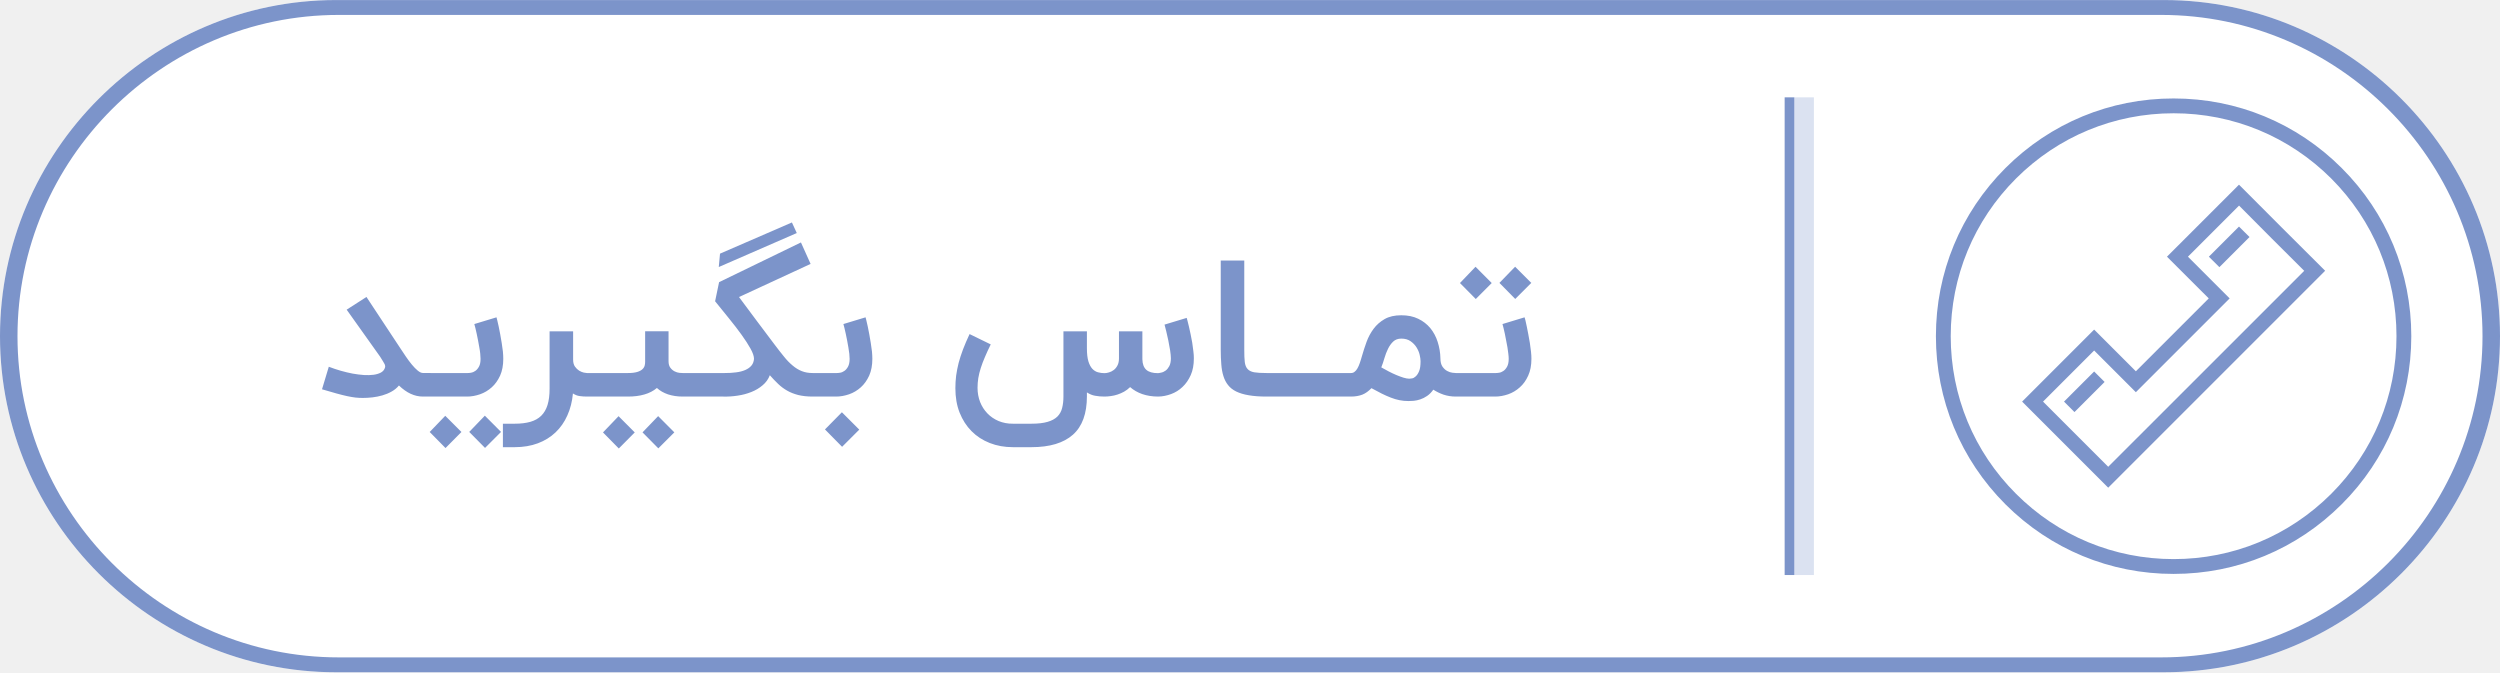
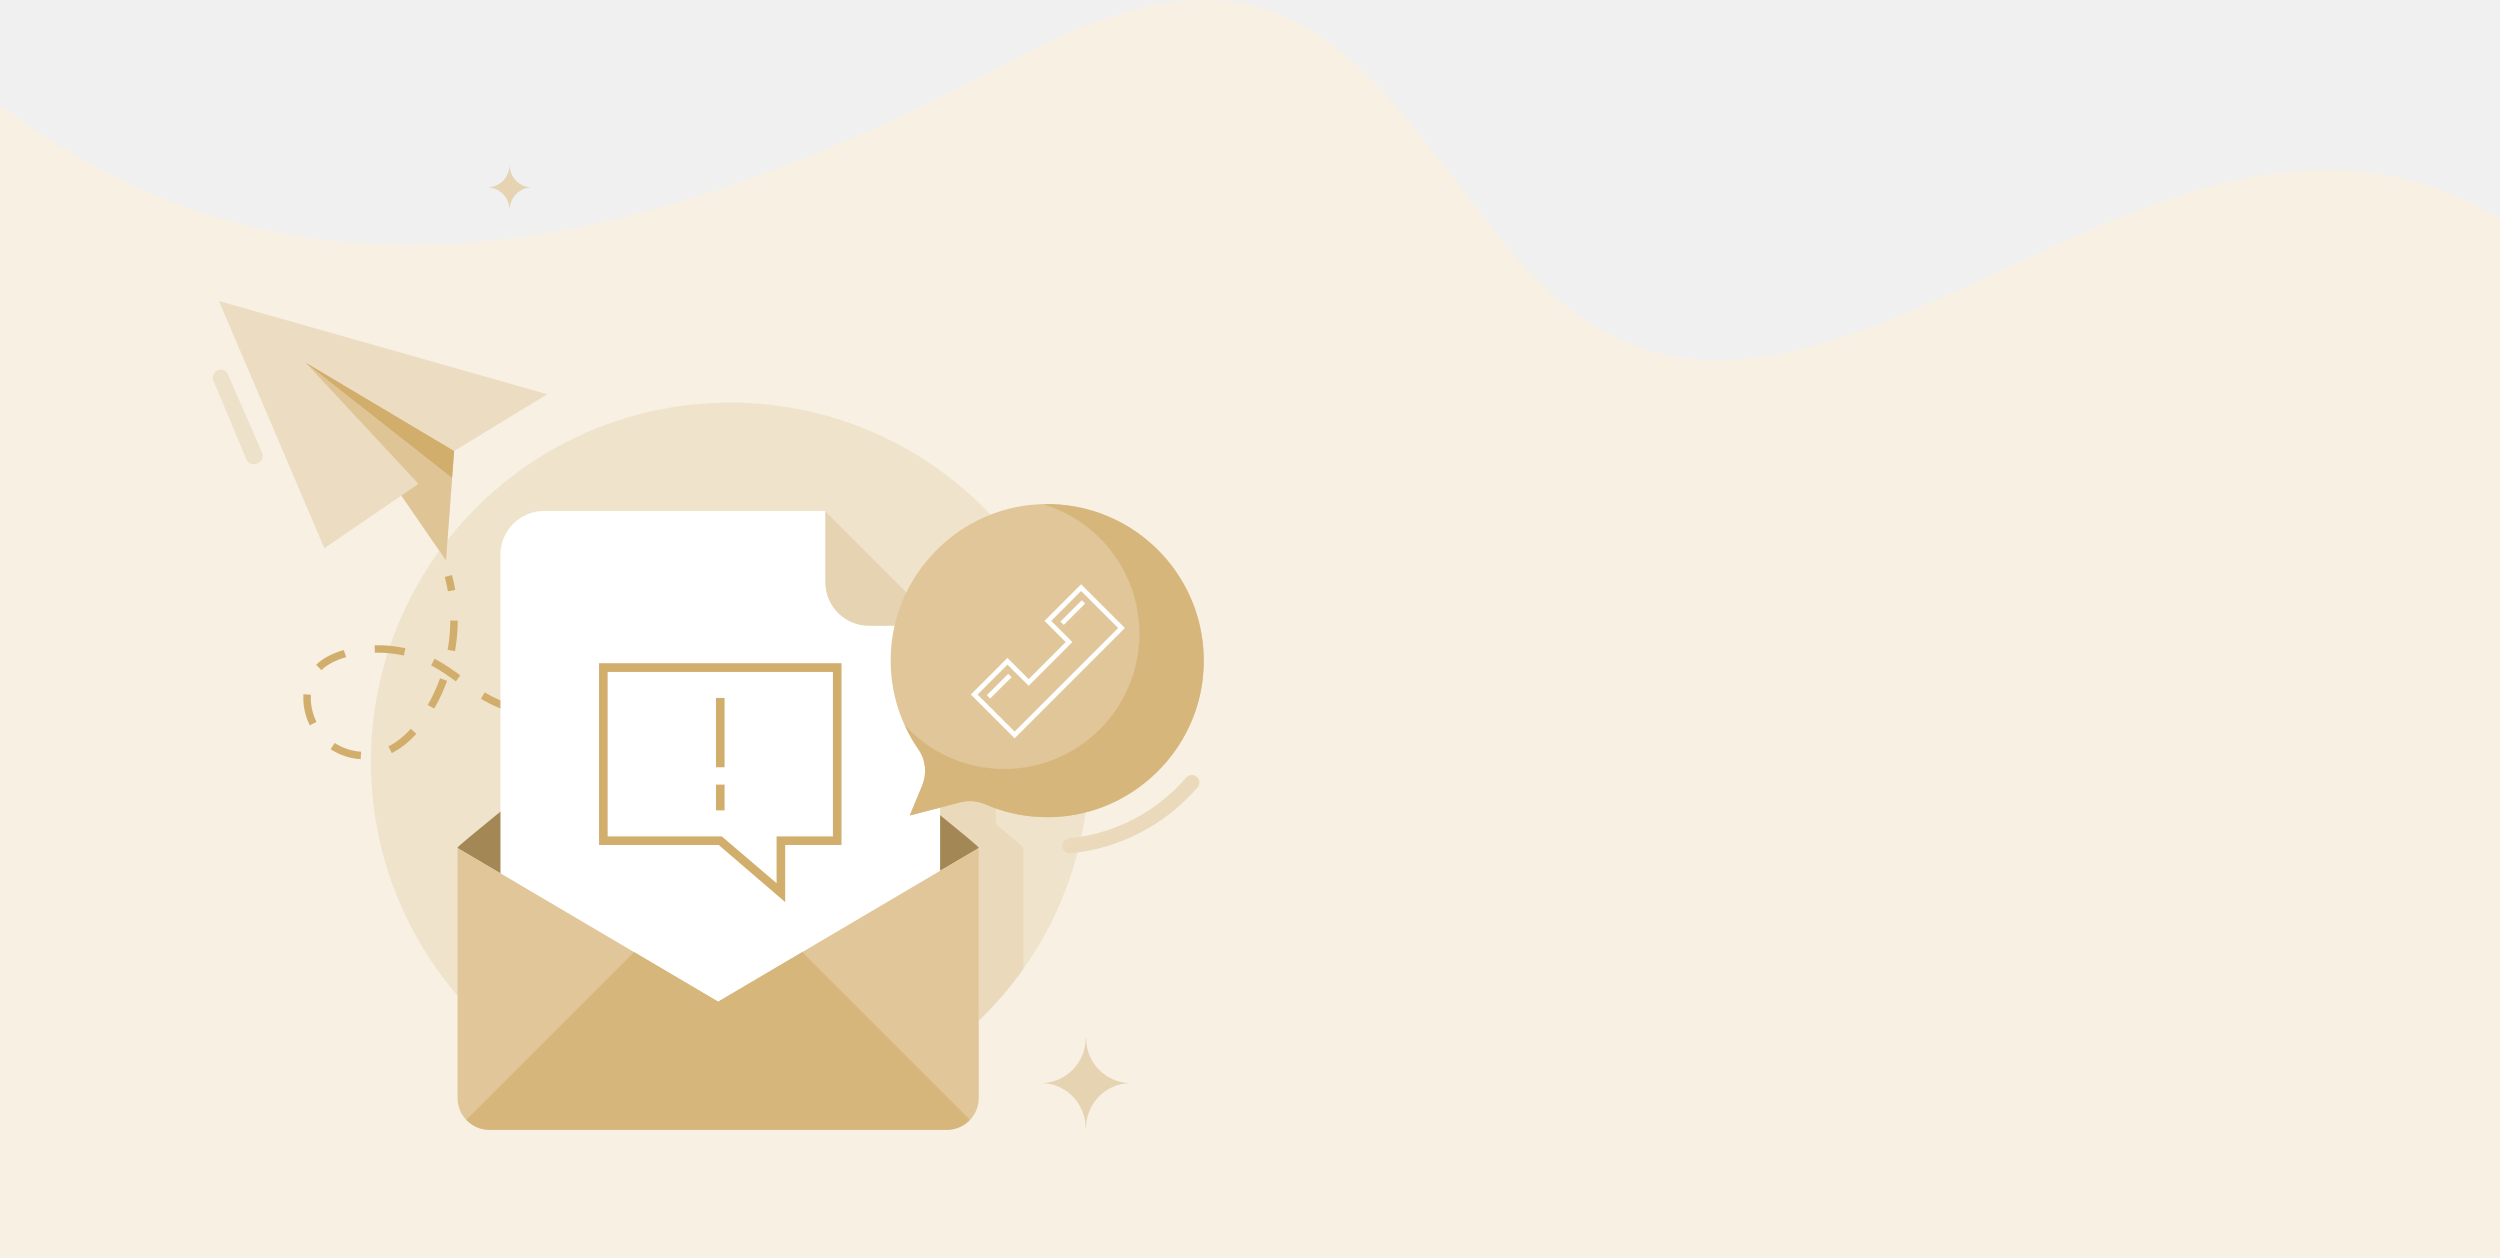
- <svg xmlns="http://www.w3.org/2000/svg" xml:space="preserve" width="4.016in" height="1.08in" version="1.1" style="shape-rendering:geometricPrecision; text-rendering:geometricPrecision; image-rendering:optimizeQuality; fill-rule:evenodd; clip-rule:evenodd" viewBox="0 0 40162 10799">
+ <svg xmlns="http://www.w3.org/2000/svg" xml:space="preserve" width="27.165in" height="13.661in" version="1.1" style="shape-rendering:geometricPrecision; text-rendering:geometricPrecision; image-rendering:optimizeQuality; fill-rule:evenodd; clip-rule:evenodd" viewBox="0 0 271654 136614">
  <defs>
    <style type="text/css">
   
-     .fil1 {fill:#7C94CA}
-     .fil2 {fill:#DBE2F1}
-     .fil0 {fill:white}
-     .fil3 {fill:#7C94CA;fill-rule:nonzero}
+     .fil6 {fill:#43BEB2}
+     .fil7 {fill:#A38755}
+     .fil5 {fill:#D2AE6D}
+     .fil11 {fill:#D7B67C}
+     .fil4 {fill:#DFC596}
+     .fil10 {fill:#E0C698}
+     .fil9 {fill:#E5D3B2}
+     .fil2 {fill:#EAD9BA}
+     .fil3 {fill:#ECDDC2}
+     .fil12 {fill:#EEE1C9}
+     .fil1 {fill:#EFE3CC}
+     .fil0 {fill:#F7F0E3}
+     .fil8 {fill:white}
   
  </style>
  </defs>
  <g id="Layer_x0020_1">
-     <g id="_1909849157136">
-       <path class="fil0" d="M5400 0l29362 0c2971,0 5400,2430 5400,5399l0 1c0,2970 -2429,5399 -5400,5399l-29362 0c-2970,0 -5400,-2429 -5400,-5399l0 -1c0,-2969 2430,-5399 5400,-5399z" />
-       <path class="fil1" d="M5400 0l29362 0c2971,0 5400,2430 5400,5399l0 1c0,2970 -2429,5399 -5400,5399l-29362 0c-2970,0 -5400,-2429 -5400,-5399l0 -1c0,-2969 2430,-5399 5400,-5399zm42 239l29278 0c2839,0 5161,2322 5161,5161l0 0c0,2838 -2322,5160 -5161,5160l-29278 0c-2838,0 -5161,-2322 -5161,-5160l0 0c0,-2839 2323,-5161 5161,-5161z" />
-       <rect class="fil2" x="28827" y="1563" width="313" height="7674" />
-       <rect class="fil1" x="28670" y="1563" width="156" height="7674" />
-       <path class="fil1" d="M31100 5400c0,-1021 396,-1980 1118,-2702 722,-721 1680,-1118 2701,-1117 1020,0 1978,396 2700,1118 722,721 1118,1680 1118,2701 0,1020 -396,1980 -1118,2700 -722,722 -1680,1119 -2700,1119 -1021,1 -1979,-397 -2701,-1117 -722,-722 -1118,-1682 -1118,-2702zm5917 -1050l-3149 3148 -1047 -1047 821 -821 670 670 1507 -1507 -670 -670 821 -821 522 525 525 523zm-1532 -227l169 168 484 -484 -169 -168 -484 484zm-2327 2328l168 168 484 -484 -168 -168 -484 484zm4195 -2102l-3485 3485 -1383 -1383 1157 -1157 670 670 1171 -1171 -671 -670 1157 -1157c461,463 921,923 1384,1383zm1146 1051c0,-957 -372,-1856 -1048,-2533 -677,-675 -1575,-1048 -2532,-1048 -958,0 -1856,373 -2532,1048 -677,677 -1049,1576 -1049,2533 0,957 372,1856 1049,2532 676,676 1574,1049 2532,1049 957,0 1855,-373 2532,-1049 676,-676 1048,-1575 1048,-2532z" />
-       <path class="fil3" d="M6917 6370l-123 0c-134,0 -262,-59 -385,-178 -33,40 -72,72 -119,98 -46,26 -95,46 -147,61 -53,15 -106,26 -160,32 -54,6 -106,9 -155,9 -39,0 -78,-2 -117,-6 -39,-5 -84,-12 -134,-23 -50,-11 -108,-25 -172,-43 -65,-18 -142,-40 -232,-67l109 -362c62,24 126,45 191,64 66,19 130,34 192,46 63,11 123,19 181,23 57,3 109,2 154,-4 46,-6 84,-18 116,-34 32,-17 53,-40 64,-68 5,-12 8,-23 8,-32 0,-10 -3,-21 -8,-35 -6,-12 -15,-29 -27,-47 -12,-19 -28,-43 -46,-74l-538 -756 318 -204 541 819c29,45 60,91 92,138 32,48 65,91 97,130 32,39 63,70 94,96 30,25 58,38 83,38l123 0 0 379zm2570 -378l77 0 70 0 454 0c62,0 111,-6 148,-17 37,-11 64,-26 83,-43 19,-17 31,-37 37,-58 6,-21 8,-42 8,-62l0 -491 376 0 0 480c0,46 10,81 30,107 20,26 43,45 69,58 26,13 51,20 76,23 26,2 43,3 52,3l225 0 0 378 -225 0c-86,0 -164,-12 -235,-35 -70,-24 -130,-58 -179,-103 -56,47 -123,82 -200,104 -78,23 -166,34 -265,34l-454 0 -70 0 -77 0 -16 0 -42 0c-41,0 -80,-3 -117,-8 -37,-5 -73,-19 -108,-42 -12,130 -42,248 -90,354 -47,106 -111,197 -190,272 -79,75 -174,134 -284,175 -110,41 -234,62 -371,62l-190 0 0 -377 190 0c96,0 180,-10 251,-30 71,-21 129,-53 174,-97 46,-45 80,-103 102,-174 22,-71 33,-158 33,-260l0 -923 378 0 0 454c0,46 10,84 29,112 20,28 43,50 68,66 26,15 51,26 75,31 25,5 41,7 50,7l42 0 16 0zm-1511 -895c2,7 7,24 13,50 6,26 14,58 22,96 8,38 17,80 25,127 9,46 17,93 24,140 8,47 14,92 19,137 4,44 6,83 6,117 0,103 -17,194 -51,270 -35,76 -80,139 -135,188 -56,50 -118,87 -187,111 -69,24 -139,37 -208,37l-654 0 0 -378 664 0c12,0 30,-1 53,-5 22,-3 45,-13 67,-28 23,-15 43,-38 60,-69 18,-31 26,-73 26,-126 0,-23 -2,-50 -5,-82 -3,-31 -8,-66 -15,-102 -6,-36 -12,-73 -20,-111 -7,-38 -15,-74 -22,-108 -7,-34 -14,-64 -21,-92 -7,-28 -13,-49 -17,-64l356 -108zm-184 2098l-254 -257 251 -261 260 261 -257 257zm-635 2l-254 -258 250 -260 260 260 -256 258zm3419 5l-254 -257 251 -261 260 261 -257 257zm-635 2l-254 -258 250 -261 260 261 -256 258zm3159 -834l-45 0c-89,0 -166,-9 -232,-25 -65,-17 -125,-40 -177,-70 -53,-30 -101,-66 -145,-108 -44,-42 -88,-88 -134,-140 -24,64 -63,118 -116,162 -53,45 -113,81 -182,108 -68,27 -141,47 -219,58 -77,12 -154,17 -230,15l-473 0 0 -378 494 0c67,0 128,-3 185,-11 57,-7 106,-20 147,-38 41,-18 74,-41 99,-71 24,-28 37,-65 41,-107 0,-43 -19,-99 -56,-165 -37,-67 -85,-141 -144,-223 -59,-82 -125,-168 -200,-260 -74,-91 -149,-184 -225,-278l64 -307 1315 -638 155 345 -1150 532c95,128 189,254 283,380 95,125 190,252 285,379 55,74 107,139 153,196 46,58 93,106 140,145 47,40 96,70 147,90 52,21 110,31 175,31l45 0 0 378zm-1533 -2296l1155 -501 78 170 -1253 546 20 -215zm2338 1023c2,7 6,24 13,50 6,26 14,58 22,96 8,38 16,80 25,127 9,46 16,93 24,140 7,47 14,92 19,137 4,44 6,83 6,117 0,103 -17,194 -51,270 -35,76 -80,139 -135,188 -56,50 -118,87 -187,111 -70,24 -139,37 -208,37l-404 0 0 -378 414 0c12,0 30,-1 52,-5 23,-3 46,-13 68,-28 23,-15 43,-38 60,-69 17,-31 26,-73 26,-126 0,-23 -2,-50 -5,-82 -4,-31 -9,-66 -15,-102 -6,-36 -13,-73 -20,-111 -8,-38 -15,-74 -22,-108 -7,-34 -14,-64 -21,-92 -7,-28 -13,-49 -17,-64l356 -108zm-652 1801l272 -276 279 279 -276 276 -275 -279zm5353 -528c-95,0 -180,-14 -256,-40 -75,-26 -140,-64 -195,-112 -30,29 -62,54 -96,73 -34,19 -69,34 -105,46 -35,12 -71,20 -108,25 -35,5 -70,8 -103,8 -53,0 -102,-4 -149,-13 -46,-7 -90,-26 -133,-54l0 63c0,278 -75,484 -225,617 -150,133 -372,200 -667,200l-296 0c-135,0 -259,-22 -373,-67 -112,-44 -210,-107 -292,-190 -82,-82 -145,-181 -192,-298 -46,-117 -68,-248 -68,-393 0,-67 4,-134 12,-200 9,-67 23,-135 40,-205 19,-69 42,-143 71,-219 29,-76 64,-157 105,-245l340 166c-36,73 -67,140 -93,202 -27,62 -49,121 -67,177 -18,56 -31,110 -40,163 -8,51 -12,103 -12,156 0,81 14,156 41,227 28,70 67,131 117,183 50,52 110,93 180,123 71,29 147,44 231,43l296 0c107,0 194,-10 261,-30 67,-19 119,-48 157,-85 37,-37 63,-84 76,-138 14,-54 21,-117 21,-187l0 -1044 377 0 0 273c0,87 8,157 24,210 16,52 38,92 64,120 26,27 56,46 90,55 34,9 69,14 104,14 21,0 45,-4 72,-12 26,-7 52,-20 76,-38 25,-18 45,-43 61,-74 16,-30 24,-69 24,-114l0 -434 376 0 0 449c2,77 23,133 63,169 40,36 103,54 189,54l-2 0c14,-1 33,-4 57,-10 24,-5 46,-17 69,-33 22,-17 41,-41 57,-71 16,-31 25,-73 25,-124 0,-34 -5,-76 -12,-127 -9,-52 -18,-104 -29,-159 -11,-54 -23,-104 -34,-151 -11,-47 -20,-82 -27,-105l356 -108c2,6 6,21 13,47 7,25 14,56 23,93 8,37 18,78 27,123 9,45 18,90 26,136 7,46 13,91 18,135 6,44 8,82 8,116 0,103 -16,193 -50,269 -34,76 -78,140 -133,191 -53,51 -115,89 -183,114 -68,25 -137,39 -207,40zm1742 0c-112,0 -207,-7 -287,-21 -80,-13 -147,-34 -201,-60 -55,-27 -99,-62 -131,-103 -33,-41 -58,-90 -75,-145 -18,-56 -29,-119 -34,-189 -6,-70 -9,-147 -9,-232l0 -1435 378 0 0 1435c0,80 2,145 8,194 6,48 20,86 44,112 23,27 59,45 107,54 48,8 115,12 200,12l0 378zm589 -378c20,0 36,5 46,16 11,11 16,25 16,42l0 259c0,22 -5,38 -16,47 -10,9 -26,14 -46,14l-633 0c-23,0 -39,-5 -48,-14 -8,-9 -13,-25 -13,-47l0 -259c0,-17 5,-31 13,-42 9,-11 25,-16 48,-16l633 0zm627 0c20,0 36,5 46,16 11,11 16,25 16,42l0 259c0,22 -5,38 -16,47 -10,9 -26,14 -46,14l-633 0c-22,0 -38,-5 -47,-14 -9,-9 -14,-25 -14,-47l0 -259c0,-17 5,-31 14,-42 9,-11 25,-16 47,-16l633 0zm1077 91c9,0 24,-2 43,-5 20,-3 40,-14 60,-33 20,-18 39,-46 54,-84 16,-37 23,-91 23,-160 0,-26 -5,-60 -14,-100 -9,-41 -26,-81 -50,-120 -24,-39 -56,-72 -96,-100 -39,-28 -90,-42 -150,-42 -53,0 -96,16 -129,47 -33,31 -61,70 -84,117 -23,47 -42,97 -58,151 -15,54 -32,103 -50,147 37,21 76,43 119,65 41,21 82,41 123,58 41,17 79,31 114,42 37,11 68,17 95,17zm-130 -1019c104,0 194,18 272,56 77,37 142,87 195,151 52,64 92,138 118,221 27,84 42,172 44,264 0,56 11,101 33,133 22,31 47,55 76,70 28,15 56,25 83,28 27,4 46,5 56,5l42 0 0 378 -42 0c-72,0 -138,-11 -198,-31 -60,-21 -115,-48 -164,-80 -30,42 -63,76 -100,101 -36,25 -73,43 -109,55 -37,12 -71,20 -104,23 -34,3 -63,4 -87,4 -51,0 -98,-5 -144,-14 -46,-9 -92,-23 -138,-41 -48,-18 -96,-40 -147,-65 -50,-26 -106,-55 -165,-87 -46,48 -94,83 -146,104 -52,20 -113,31 -183,31l-186 0 -3 -378 189 0c22,0 42,-6 58,-20 17,-12 33,-31 46,-55 14,-23 26,-52 38,-86 11,-34 24,-71 35,-113 21,-73 45,-148 73,-225 28,-77 66,-148 113,-211 47,-64 107,-116 178,-157 72,-41 161,-61 267,-61zm1981 33c3,7 7,24 14,50 6,26 14,58 21,96 9,38 17,80 25,127 9,46 17,93 25,140 7,47 13,92 18,137 5,44 7,83 7,117 0,103 -17,194 -52,270 -34,76 -79,139 -135,188 -55,50 -118,87 -186,111 -70,24 -139,37 -209,37l-653 0 0 -378 664 0c11,0 29,-1 52,-5 23,-3 46,-13 68,-28 23,-15 43,-38 60,-69 17,-31 26,-73 26,-126 0,-23 -2,-50 -6,-82 -3,-31 -8,-66 -14,-102 -6,-36 -13,-73 -21,-111 -7,-38 -15,-74 -21,-108 -8,-34 -15,-64 -21,-92 -8,-28 -13,-49 -17,-64l355 -108zm-150 -295l-254 -258 252 -260 260 260 -258 258zm-634 1l-254 -257 250 -261 260 261 -256 257z" />
+     <g id="_2623692084752">
+       <path class="fil0" d="M271654 136614l-271654 0 0 -125186c22267,16596 53519,25410 109775,-4770 29813,-15994 37542,-681 53599,19641 14713,18619 30332,13972 49841,5049 18782,-8591 38669,-19703 58439,-7503l0 112769 0 0z" />
+       <g>
+         <g>
+           <path class="fil1" d="M118345 82772c0,-21551 -17470,-39020 -39019,-39020 -21550,0 -39019,17469 -39019,39020 0,21549 17469,39019 39019,39019 21549,0 39019,-17470 39019,-39019z" />
+           <path class="fil2" d="M106352 110900l0 -18750 -7 0 0 -44c-23,-97 -2377,-2049 -4187,-3531l0 -820 2190 -566c344,-88 695,-131 1043,-131 566,-1 1126,114 1647,340 380,163 774,320 1169,447l0 1713c1810,1482 2958,2451 2980,2548l0 44 7 0 0 13119c-1437,2033 -3054,3911 -4842,5631l0 0z" />
+           <polygon class="fil3" points="23793,32709 35243,59575 43611,53850 48462,60897 49337,49010 59465,42839 " />
+           <polygon class="fil4" points="45467,52579 35243,59575 43611,53850 48462,60897 49337,49010 33198,39399 " />
+           <polygon class="fil5" points="49122,51923 33198,39399 49337,49010 " />
+           <path class="fil5" d="M48667 64248c-91,-523 -205,-1045 -341,-1553l786 -209c141,530 261,1076 356,1623l-801 139z" />
+           <path class="fil5" d="M49441 70755l-801 -142c186,-1050 283,-2121 289,-3182l813 4c-6,1107 -107,2225 -301,3320l0 0zm-5564 479c-924,-206 -1872,-312 -2817,-312l-330 5 -20 -813c1119,-27 2248,81 3344,328l-177 792zm-8954 1587l-569 -581c716,-701 1694,-1225 2992,-1605l273 767c-1195,350 -2087,823 -2696,1419l0 0zm14614 1222c-748,-544 -1550,-1115 -2420,-1591l-272 -145 373 -722c97,49 193,101 289,153 912,500 1773,1113 2509,1649l-479 656zm34913 1072l-251 -773c1033,-335 2061,-686 3084,-1049l271 766c-1028,365 -2064,719 -3104,1056l0 0zm-6316 1800l-191 -790c1016,-247 2074,-527 3143,-833l224 782c-1080,309 -2148,591 -3176,841l0 0zm-30952 90l-705 -405c526,-916 978,-1891 1340,-2898l765 275c-379,1052 -850,2070 -1400,3028zm8111 323c-955,-325 -1851,-722 -2662,-1180 -127,-71 -254,-146 -380,-221l420 -696c118,71 237,141 358,209 769,433 1618,810 2526,1119l-262 770 0 -1zm16381 822l-109 -805c1045,-143 2123,-321 3203,-529l153 798c-1094,212 -2186,392 -3247,536l0 0zm-9864 370l-519 -40c-999,-84 -1905,-196 -2768,-346l138 -801c840,145 1722,255 2697,337l508 38 -56 812 0 0zm3296 106l-4 -812c1059,-5 2149,-49 3238,-129l60 810c-1108,82 -2216,127 -3294,131l0 0zm-31447 186c-459,-929 -701,-1950 -701,-2953 0,-83 2,-165 6,-247l10 -176 810 59 -8 149c-3,72 -5,143 -5,215 0,879 213,1775 617,2593l-729 360 0 0zm8903 3022l-359 -729c845,-417 1663,-1060 2432,-1916l604 544c-837,932 -1739,1640 -2677,2101zm-3377 663c-1179,-79 -2308,-456 -3264,-1090l449 -677c838,556 1831,886 2870,955l-55 812z" />
+           <path class="fil6" d="M90666 72913l-289 -760c506,-192 1011,-388 1515,-586l296 758c-506,197 -1013,394 -1522,588l0 0z" />
+           <path class="fil2" d="M116253 92722c-413,0 -767,-314 -808,-735 -43,-446 284,-843 731,-887 4912,-475 9431,-2821 12724,-6602 296,-339 809,-374 1147,-79 338,294 375,808 79,1146 -3567,4097 -8466,6637 -13793,7154l-80 3 0 0z" />
+           <path class="fil7" d="M106348 92151l-28317 16699 -28316 -16699 5 -46c23,-106 1586,-1411 3969,-3347l64 -55c7820,-6349 24278,-19349 24278,-19349 0,0 16459,13000 24278,19349 2420,1964 4012,3292 4034,3402l5 46 0 0z" />
+           <path class="fil8" d="M89677 55524l-30552 0c-2620,0 -4745,2125 -4745,4745l0 46194c0,2620 2125,4744 4745,4744l38283 0c2619,0 4744,-2124 4744,-4744l0 -38463 -12475 -12476 0 0z" />
+           <path class="fil9" d="M89677 63255c0,2620 2124,4745 4744,4745l7731 0 -12475 -12476 0 7731z" />
+           <path class="fil10" d="M106351 92150l0 27166c0,1899 -1552,3451 -3451,3451l-49740 0c-1899,0 -3442,-1552 -3442,-3451l0 -27166 28316 16696 28317 -16696z" />
+           <path class="fil11" d="M105394 121686l-18225 -18226 -9135 5386 -9137 -5387 -18227 18225c628,663 1508,1083 2490,1083l49740 0c981,0 1864,-419 2494,-1081z" />
+           <path class="fil10" d="M112070 54858c-8152,800 -14664,7519 -15246,15689 -291,4066 861,7843 2983,10898 800,1150 931,2638 393,3932l-1344 3236 5495 -1424c895,-233 1841,-160 2690,208 2547,1105 5416,1609 8430,1317 8001,-775 14475,-7236 15248,-15237 1037,-10733 -7912,-19673 -18649,-18619l0 0z" />
+           <path class="fil11" d="M113332 54785c6059,1814 10478,7426 10478,14076 0,8118 -6580,14698 -14698,14698 -4276,0 -8114,-1838 -10799,-4753 423,926 919,1811 1494,2639 800,1150 931,2638 393,3932l-1344 3236 5495 -1424c895,-233 1841,-160 2690,208 2547,1105 5416,1609 8430,1317 8001,-775 14475,-7236 15248,-15237 996,-10310 -7222,-18958 -17387,-18692l0 0z" />
+           <path class="fil12" d="M24763 40676l3714 8523c189,435 -11,940 -446,1127l-132 57c-437,189 -944,-14 -1129,-454l-3581 -8579c-190,-449 34,-966 492,-1136 427,-157 902,46 1082,462l0 0z" />
+           <path class="fil5" d="M78734 88062l0 -2803 -933 0 0 2803 933 0zm5653 7913l-5954 -5088 -12407 0 0 -17875 24480 0 0 17875 -6119 0 0 5088 0 0zm933 -4152l6120 0 0 -19761 -26348 0 0 19761 13007 0 7221 6204 0 -6204zm-7519 -8447l933 0 0 -7536 -933 0 0 7536z" />
+           <path class="fil8" d="M107230 75543l357 366 2332 -2323 -366 -366 -2323 2323 0 0zm15002 -7300l-11983 11984c-1583,-1592 -3165,-3174 -4757,-4757l3979 -3979 2305 2305 4025 -4025 -2305 -2305 3979 -3979c1583,1582 3175,3174 4757,4756l0 0zm-4757 -4025l-3247 3248 2296 2305 -4748 4748 -2305 -2296 -3247 3247c1344,1345 2680,2680 4025,4025l11251 -11252c-1344,-1344 -2680,-2680 -4025,-4025l0 0 0 0zm-2250 3330l366 357 2324 -2324 -366 -356 -2324 2323z" />
+         </g>
+         <path class="fil9" d="M113265 117693c2602,85 4688,2220 4702,4865l43 0c21,-2645 2107,-4780 4702,-4865 -2609,-85 -4702,-2242 -4702,-4901l-36 0c0,2659 -2093,4816 -4709,4901z" />
+         <path class="fil9" d="M53018 20368c1296,42 2335,1106 2342,2423l21 0c11,-1317 1050,-2381 2343,-2423 -1300,-43 -2343,-1117 -2343,-2442l-17 0c0,1325 -1043,2399 -2346,2442z" />
+       </g>
    </g>
  </g>
</svg>
